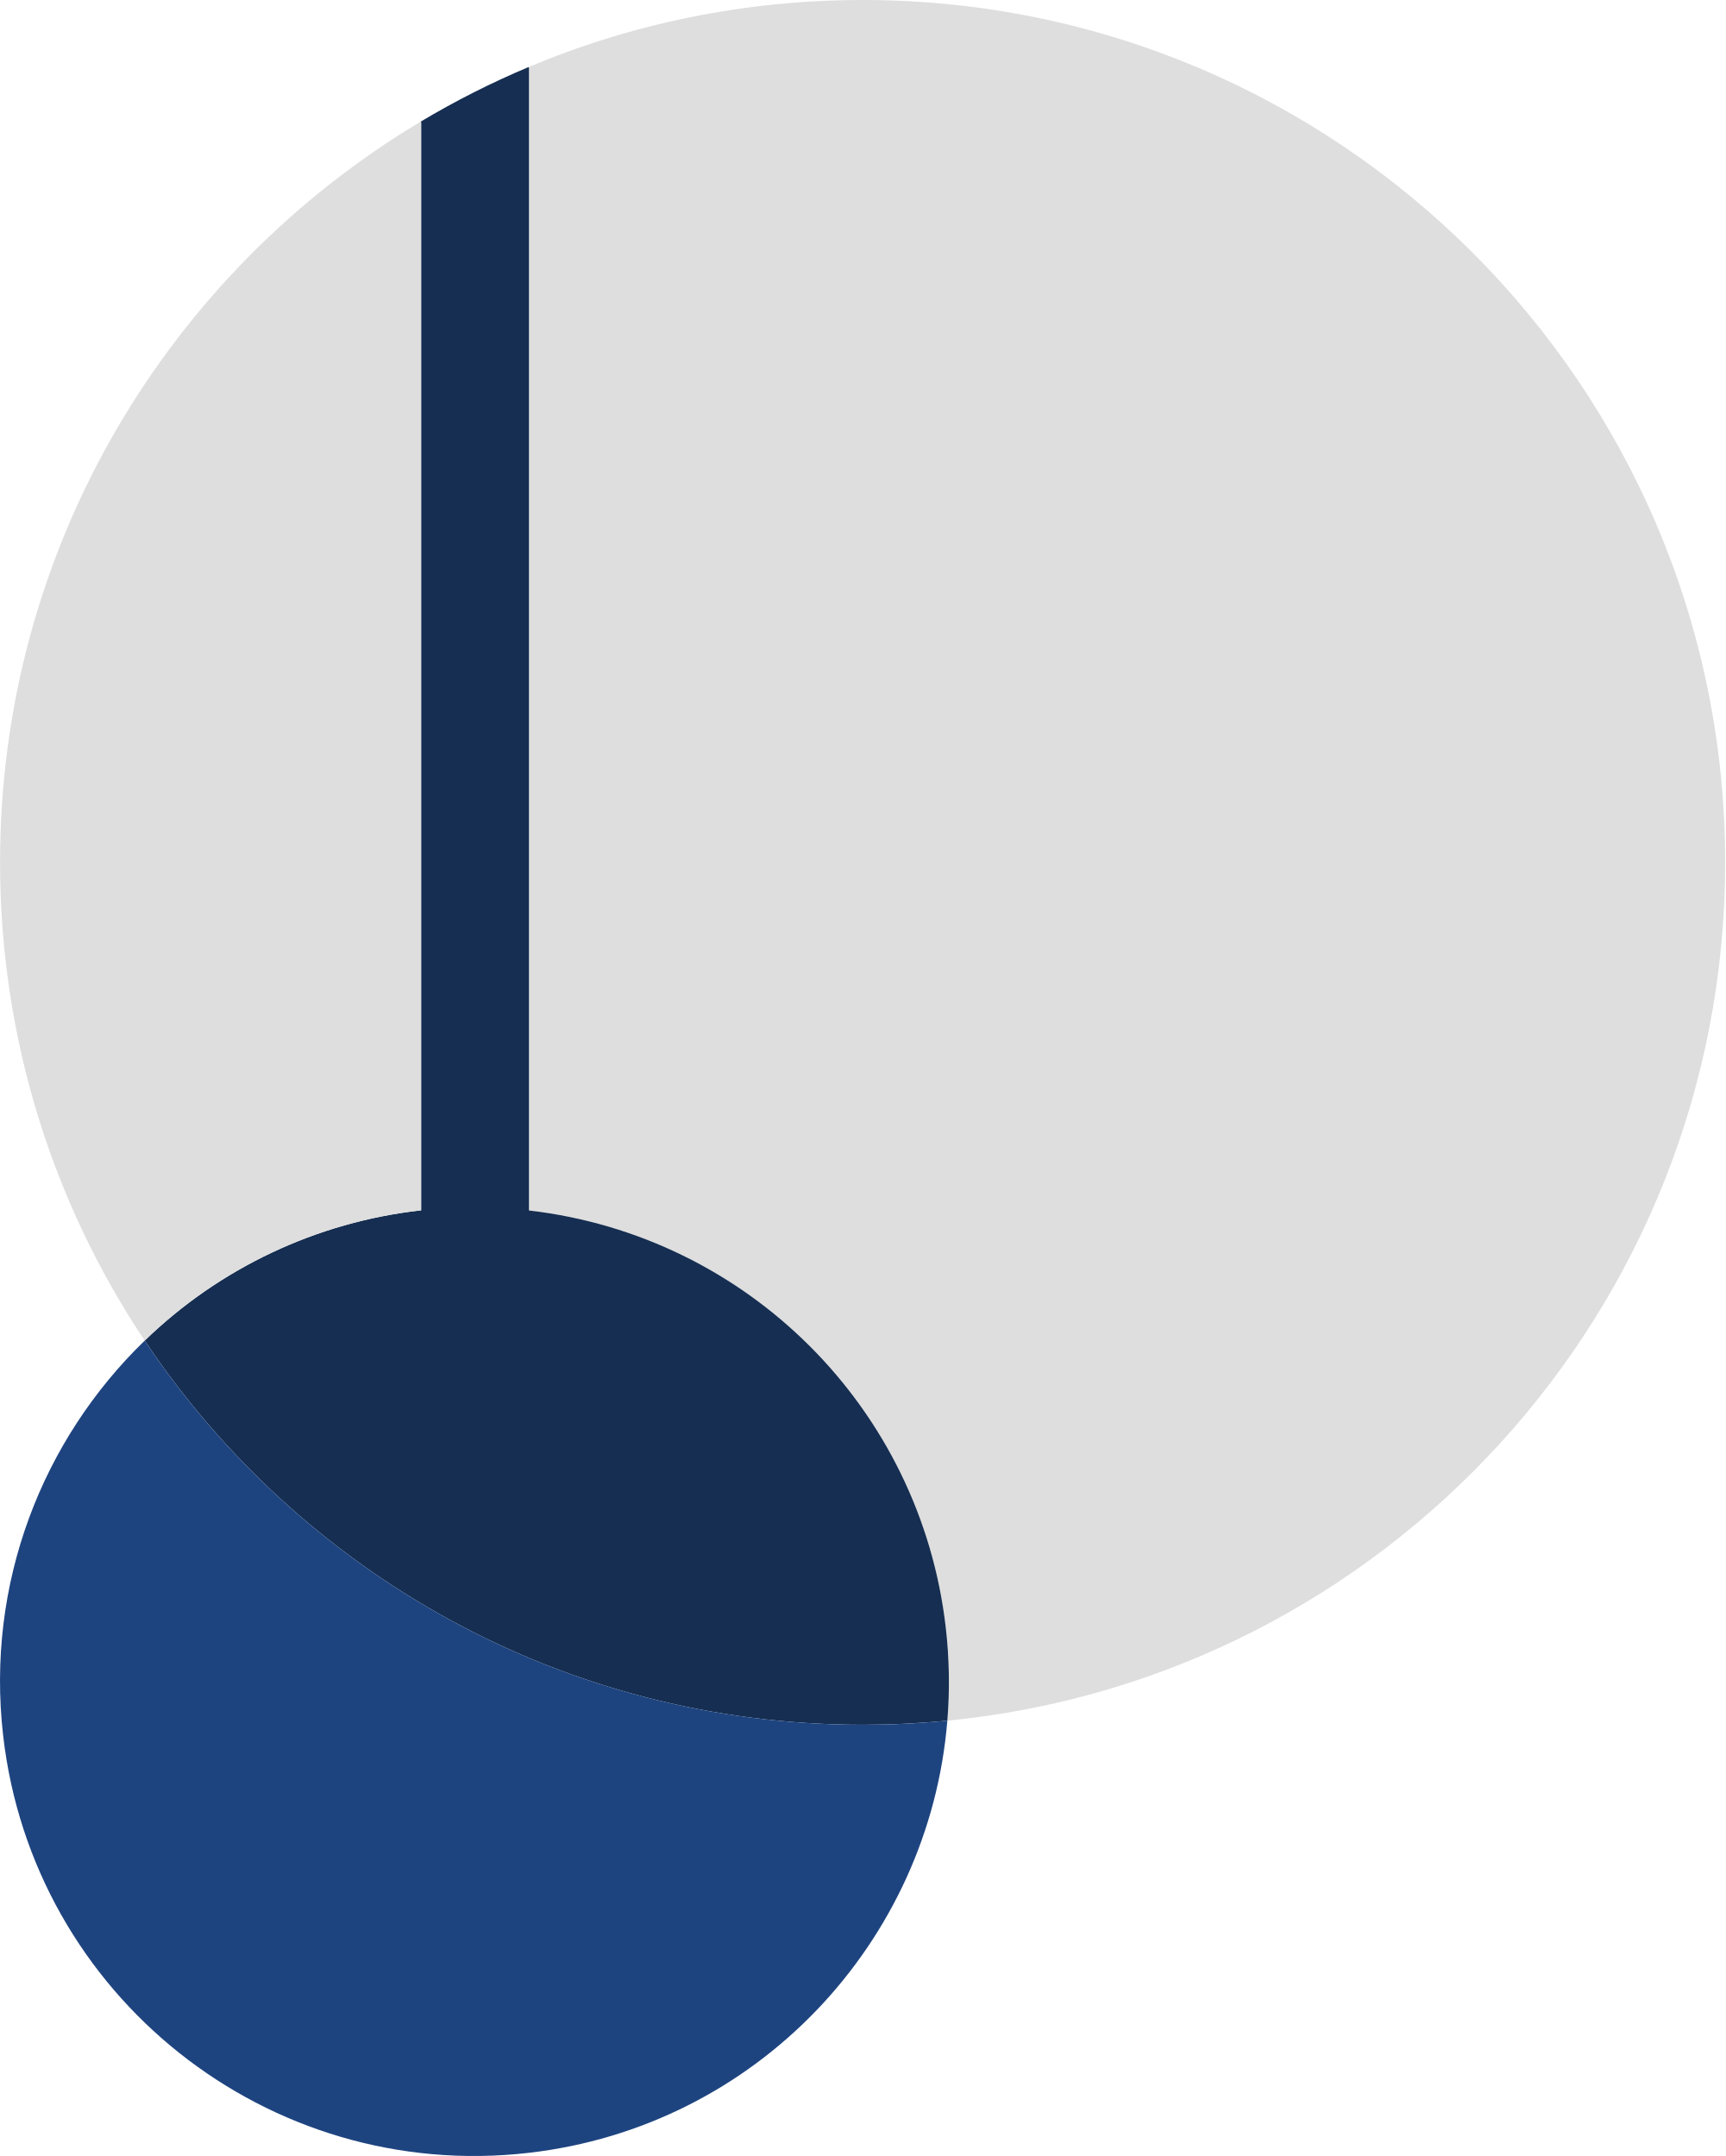
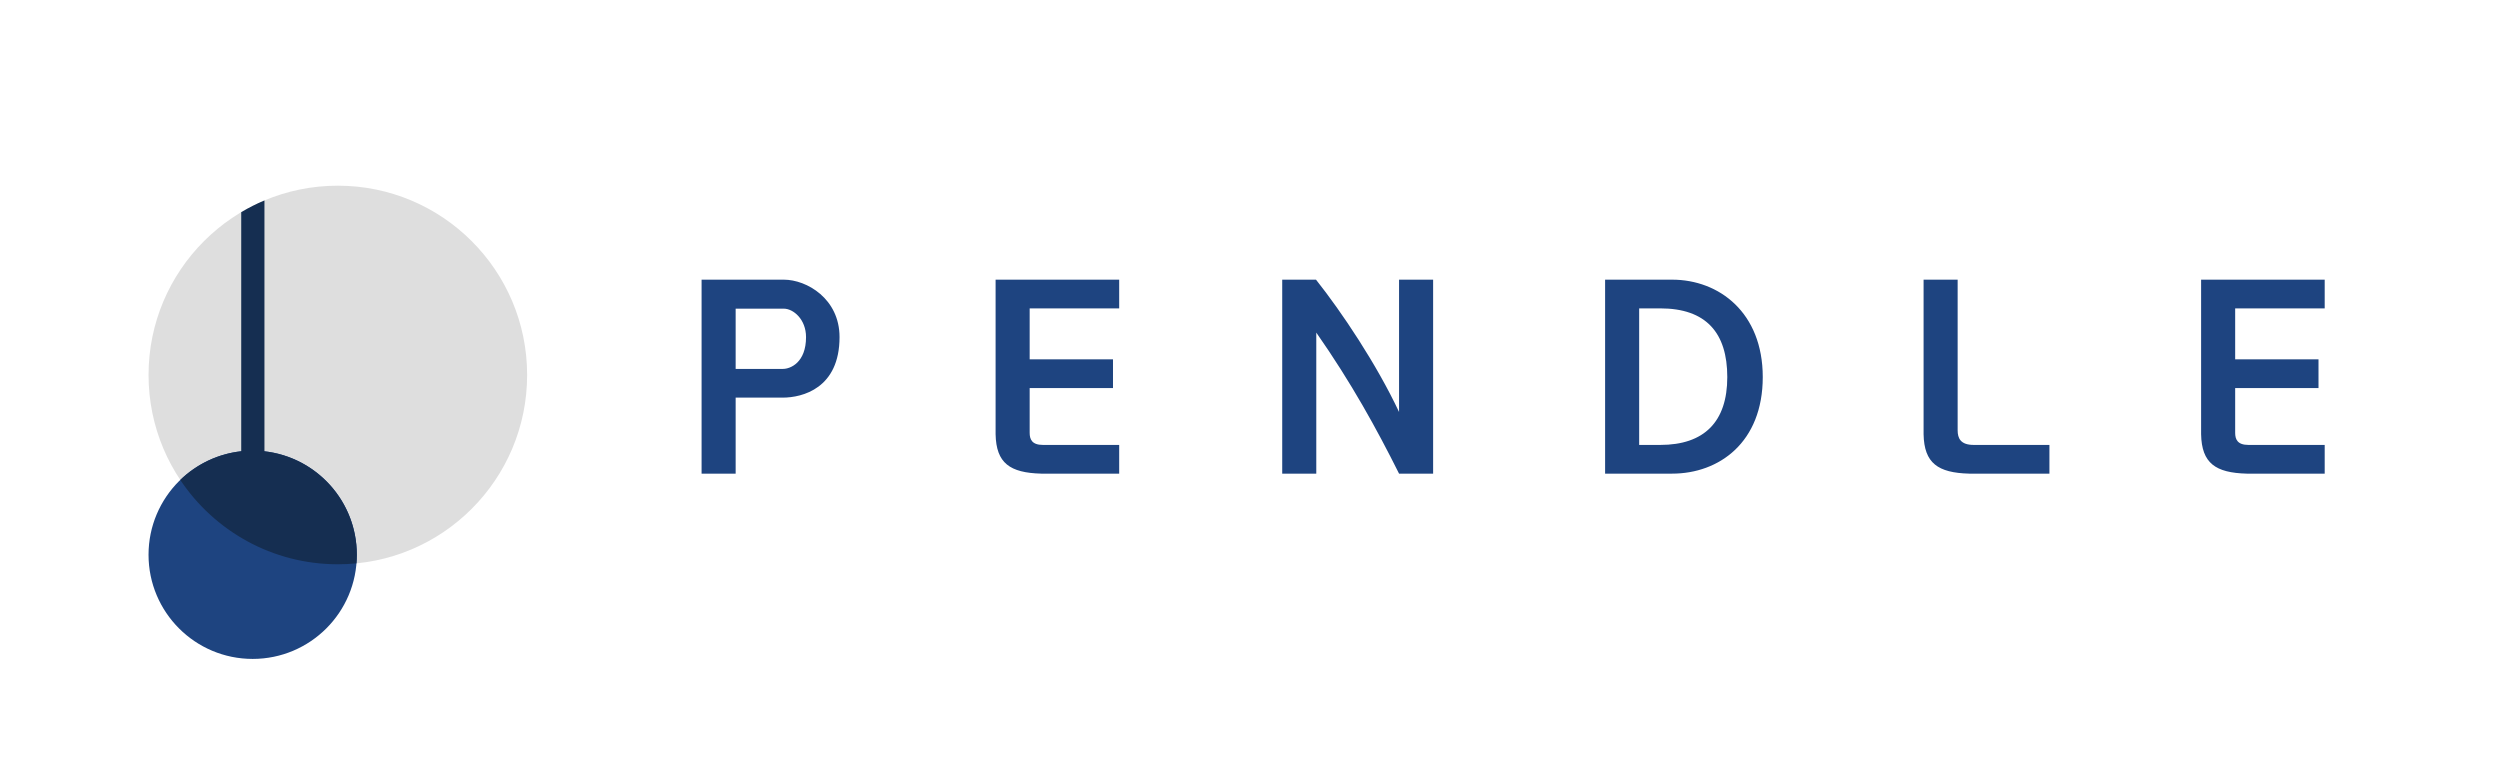
- <svg xmlns="http://www.w3.org/2000/svg" viewBox="0 0 2800.02 3500">
-   <defs>
-     <style>.cls-1{fill:#dedede;}.cls-2{fill:#152e51;}.cls-3{fill:#1e4480;}</style>
-   </defs>
-   <g id="Layer_2" data-name="Layer 2">
-     <g id="Layer_1-2" data-name="Layer 1">
-       <path class="cls-1" d="M1400.3.25c773.18,0,1400,626.79,1400,1400,0,726.77-553.8,1324.2-1262.43,1393.29a774,774,0,0,0-2.53-150.81c-40.68-355.63-321-636.29-676.55-677.39V110.75l-.68-1.62C1024.85,39,1208.05.25,1400.3.25Z" transform="translate(-0.25 -0.25)" />
-       <path class="cls-2" d="M683.76,1965.2V198.75l-.65-1.09a1394.58,1394.58,0,0,1,175-88.53l.68,1.62V1965.31c355.5,41.1,635.87,321.76,676.55,677.39a774,774,0,0,1,2.53,150.81q-67.87,6.63-137.54,6.68c-486,0-914.17-247.65-1165.18-623.63A766.63,766.63,0,0,1,682.81,1965.2Z" transform="translate(-0.25 -0.25)" />
-       <path class="cls-3" d="M1537.84,2793.51c-29.23,359-308.58,659.2-680,701.68-422.5,48.33-804.17-255-852.5-677.5C-23,2570.47,69.16,2337.22,235.12,2176.56c251,376,679.18,623.63,1165.18,623.63Q1469.92,2800.19,1537.84,2793.51Z" transform="translate(-0.25 -0.25)" />
-       <path class="cls-1" d="M683.76,198.75V1965.2h-1a766.63,766.63,0,0,0-447.69,211.36C86.79,1954.39.32,1687.4.32,1400.22c0-511.05,273.84-958.15,682.79-1202.56Z" transform="translate(-0.25 -0.25)" />
-     </g>
-   </g>
+ <svg xmlns="http://www.w3.org/2000/svg" width="222" height="68" viewBox="0 0 222 68" fill="none">
+   <circle cx="30" cy="33.298" r="16.809" fill="#DEDEDE" />
+   <circle cx="22.438" cy="49.264" r="9.248" fill="#1E4480" />
+   <path d="M23.483 40.076C28.098 40.595 31.686 44.51 31.686 49.263C31.686 49.52 31.671 49.775 31.651 50.027C31.108 50.08 30.557 50.108 30 50.108C24.165 50.108 19.024 47.134 16.01 42.619C17.445 41.231 19.328 40.302 21.421 40.073V18.84C22.081 18.448 22.769 18.1 23.483 17.799V40.076Z" fill="#152E51" />
+   <path d="M69.501 35.309H65.326V42.059H62.301V24.834H69.601C71.651 24.834 74.551 26.534 74.551 29.934C74.551 34.484 71.251 35.309 69.501 35.309ZM65.326 32.759H69.526C70.201 32.759 71.576 32.184 71.576 29.934C71.576 28.359 70.451 27.409 69.601 27.409H65.326V32.759ZM91.434 34.459V38.434C91.434 39.009 91.634 39.509 92.609 39.509H99.384V42.059H92.459C89.684 41.984 88.459 41.134 88.409 38.559V24.834H99.384V27.384H91.434V31.909H98.834V34.459H91.434ZM116.886 29.534V42.059H113.861V24.834H116.861C119.161 27.734 122.236 32.334 124.236 36.584V24.834H127.261V42.059H124.236C122.236 38.059 120.011 34.009 116.886 29.534ZM148.483 42.059H142.533V24.834H148.483C152.658 24.834 156.533 27.759 156.533 33.484C156.533 39.284 152.658 42.059 148.483 42.059ZM145.558 39.509H147.433C151.333 39.509 153.383 37.459 153.383 33.484C153.383 29.559 151.508 27.384 147.433 27.384H145.558V39.509ZM173.839 24.834V38.209C173.839 38.909 174.089 39.509 175.264 39.509H181.989V42.059H174.864C172.089 41.984 170.864 41.134 170.814 38.559V24.834H173.839ZM198.483 34.459V38.434C198.483 39.009 198.683 39.509 199.658 39.509H206.433V42.059H199.508C196.733 41.984 195.508 41.134 195.458 38.559V24.834H206.433V27.384H198.483V31.909H205.883V34.459H198.483Z" fill="#1E4480" />
</svg>
